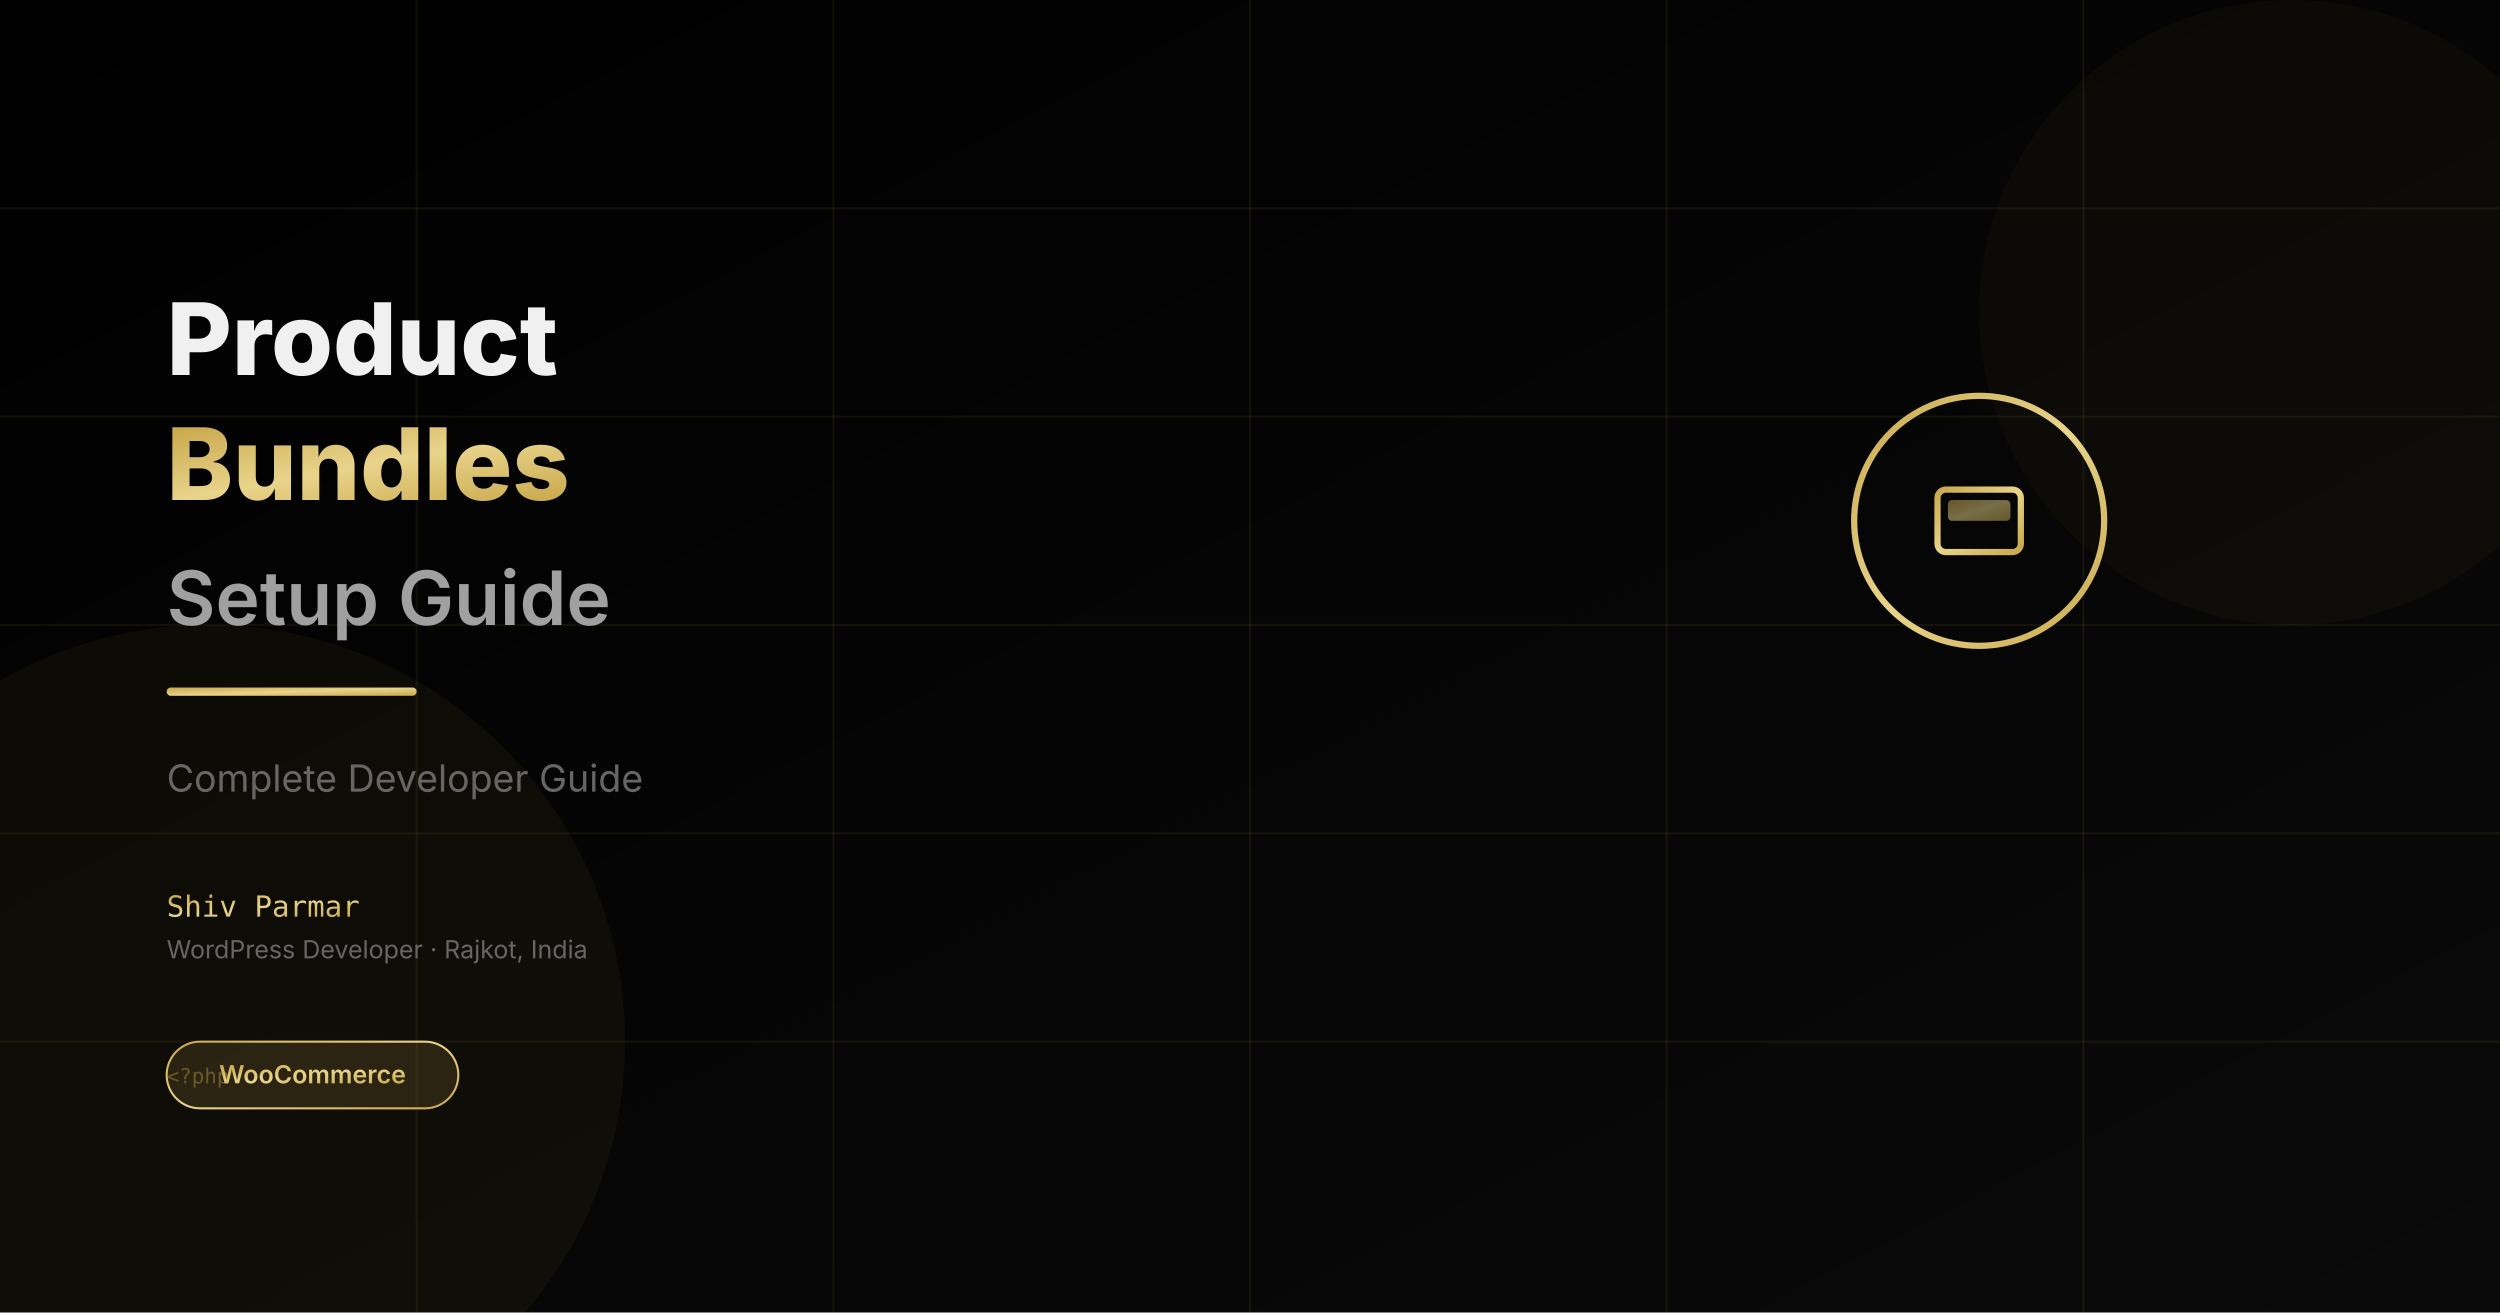
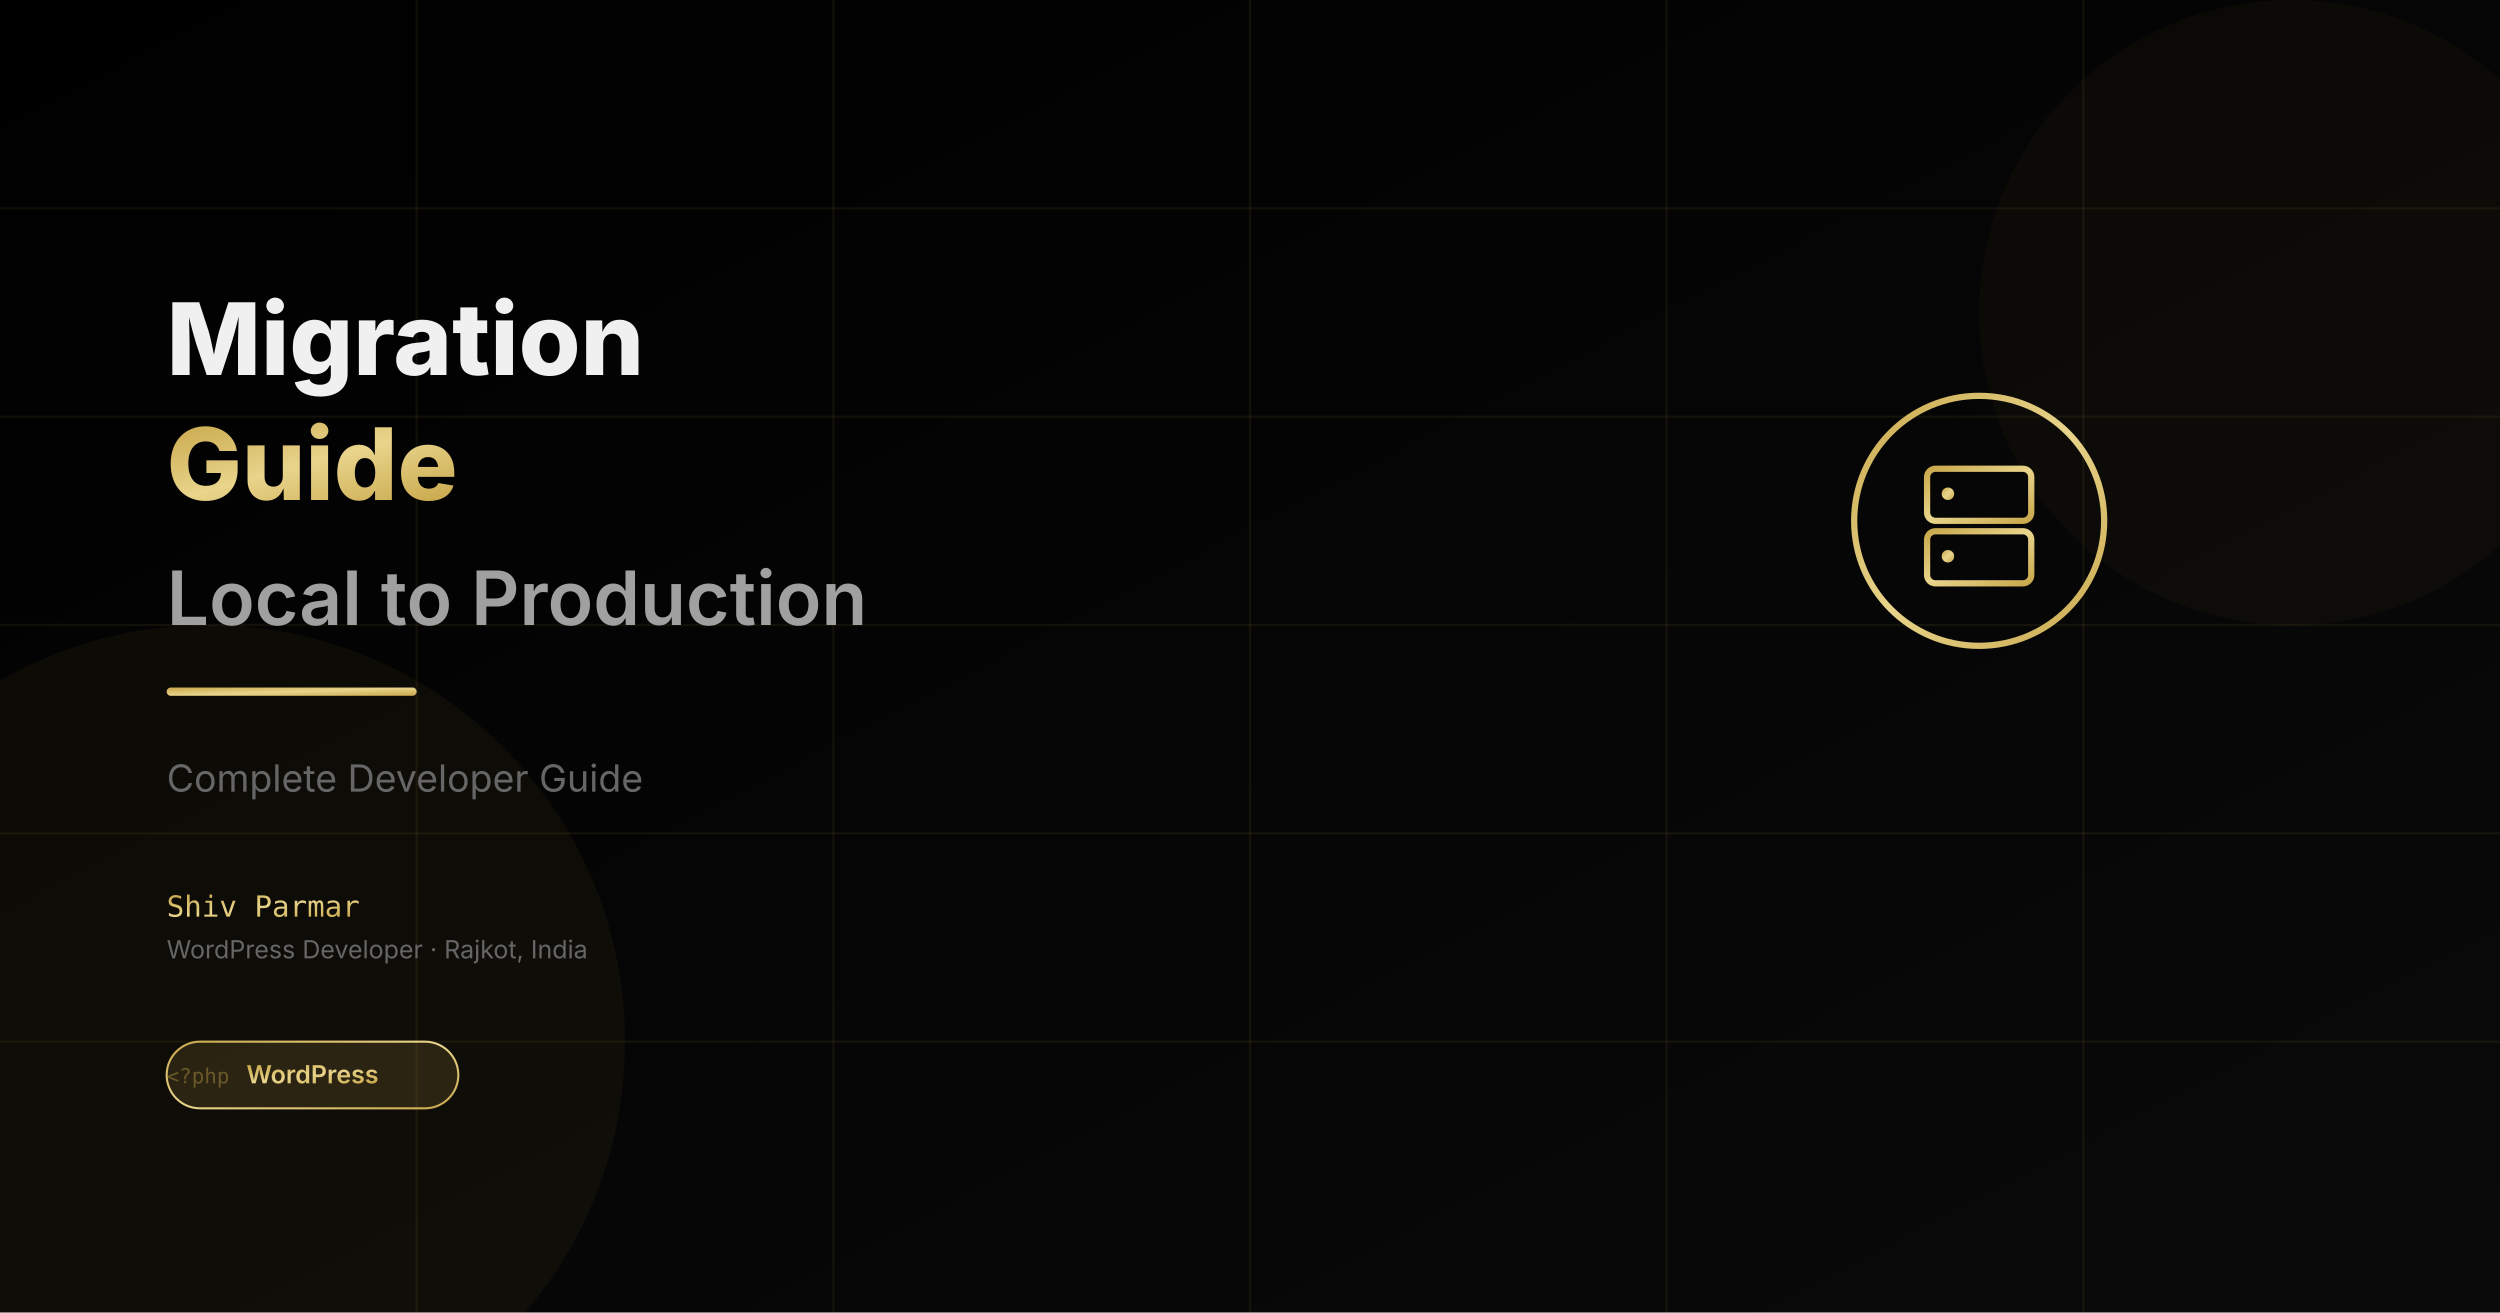
<svg xmlns="http://www.w3.org/2000/svg" width="1200" height="630" viewBox="0 0 1200 630">
  <defs>
    <linearGradient id="goldGrad" x1="0%" y1="0%" x2="100%" y2="100%">
      <stop offset="0%" style="stop-color:#c9a84c;stop-opacity:1" />
      <stop offset="50%" style="stop-color:#e8d48b;stop-opacity:1" />
      <stop offset="100%" style="stop-color:#c9a84c;stop-opacity:1" />
    </linearGradient>
    <linearGradient id="darkGrad" x1="0%" y1="0%" x2="100%" y2="100%">
      <stop offset="0%" style="stop-color:#000000;stop-opacity:1" />
      <stop offset="100%" style="stop-color:#0a0a0a;stop-opacity:1" />
    </linearGradient>
    <filter id="glow">
      <feGaussianBlur stdDeviation="3" result="coloredBlur" />
      <feMerge>
        <feMergeNode in="coloredBlur" />
        <feMergeNode in="SourceGraphic" />
      </feMerge>
    </filter>
  </defs>
  <rect width="1200" height="630" fill="url(#darkGrad)" />
  <circle cx="100" cy="500" r="200" fill="rgba(201,168,76,0.05)" />
  <circle cx="1100" cy="150" r="150" fill="rgba(201,168,76,0.03)" />
  <g stroke="rgba(201,168,76,0.08)" stroke-width="1" fill="none">
    <line x1="0" y1="100" x2="1200" y2="100" />
    <line x1="0" y1="200" x2="1200" y2="200" />
    <line x1="0" y1="300" x2="1200" y2="300" />
    <line x1="0" y1="400" x2="1200" y2="400" />
    <line x1="0" y1="500" x2="1200" y2="500" />
    <line x1="200" y1="0" x2="200" y2="630" />
    <line x1="400" y1="0" x2="400" y2="630" />
    <line x1="600" y1="0" x2="600" y2="630" />
    <line x1="800" y1="0" x2="800" y2="630" />
    <line x1="1000" y1="0" x2="1000" y2="630" />
  </g>
  <g transform="translate(900, 200)">
    <circle cx="50" cy="50" r="60" fill="none" stroke="url(#goldGrad)" stroke-width="3" />
-     <rect x="30" y="35" width="40" height="30" rx="4" fill="none" stroke="url(#goldGrad)" stroke-width="3" />
-     <rect x="35" y="40" width="30" height="10" rx="2" fill="url(#goldGrad)" opacity="0.5" />
-     <line x1="30" y1="50" x2="70" y2="50" stroke="url(#goldGrad)" stroke-width="2" />
+     <rect x="25" y="25" width="50" height="25" rx="4" fill="none" stroke="url(#goldGrad)" stroke-width="3" />
+     <rect x="25" y="55" width="50" height="25" rx="4" fill="none" stroke="url(#goldGrad)" stroke-width="3" />
+     <circle cx="35" cy="37" r="3" fill="url(#goldGrad)" />
+     <circle cx="35" cy="67" r="3" fill="url(#goldGrad)" />
+     <line x1="45" y1="37" x2="65" y2="37" stroke="url(#goldGrad)" stroke-width="2" />
+     <line x1="45" y1="67" x2="65" y2="67" stroke="url(#goldGrad)" stroke-width="2" />
  </g>
-   <text x="80" y="180" font-family="Inter, -apple-system, sans-serif" font-size="48" font-weight="800" fill="#f0f0f0">Product</text>
-   <text x="80" y="240" font-family="Inter, -apple-system, sans-serif" font-size="48" font-weight="800" fill="url(#goldGrad)">Bundles</text>
-   <text x="80" y="300" font-family="Inter, -apple-system, sans-serif" font-size="36" font-weight="600" fill="#a0a0a0">Setup Guide</text>
+   <text x="80" y="180" font-family="Inter, -apple-system, sans-serif" font-size="48" font-weight="800" fill="#f0f0f0">Migration</text>
+   <text x="80" y="240" font-family="Inter, -apple-system, sans-serif" font-size="48" font-weight="800" fill="url(#goldGrad)">Guide</text>
+   <text x="80" y="300" font-family="Inter, -apple-system, sans-serif" font-size="36" font-weight="600" fill="#a0a0a0">Local to Production</text>
  <rect x="80" y="330" width="120" height="4" rx="2" fill="url(#goldGrad)" />
  <text x="80" y="380" font-family="Inter, -apple-system, sans-serif" font-size="18" fill="#666666">Complete Developer Guide</text>
  <text x="80" y="440" font-family="JetBrains Mono, monospace" font-size="14" fill="url(#goldGrad)">Shiv Parmar</text>
  <text x="80" y="460" font-family="Inter, -apple-system, sans-serif" font-size="12" fill="#666666">WordPress Developer · Rajkot, India</text>
  <rect x="80" y="500" width="140" height="32" rx="16" fill="rgba(201,168,76,0.15)" stroke="url(#goldGrad)" stroke-width="1" />
-   <text x="150" y="520" font-family="Inter, -apple-system, sans-serif" font-size="12" font-weight="600" fill="url(#goldGrad)" text-anchor="middle">WooCommerce</text>
+   <text x="150" y="520" font-family="Inter, -apple-system, sans-serif" font-size="12" font-weight="600" fill="url(#goldGrad)" text-anchor="middle">WordPress</text>
  <g transform="translate(80, 520)" opacity="0.4">
    <text font-family="JetBrains Mono, monospace" font-size="10" fill="#c9a84c">&lt;?php</text>
  </g>
</svg>
